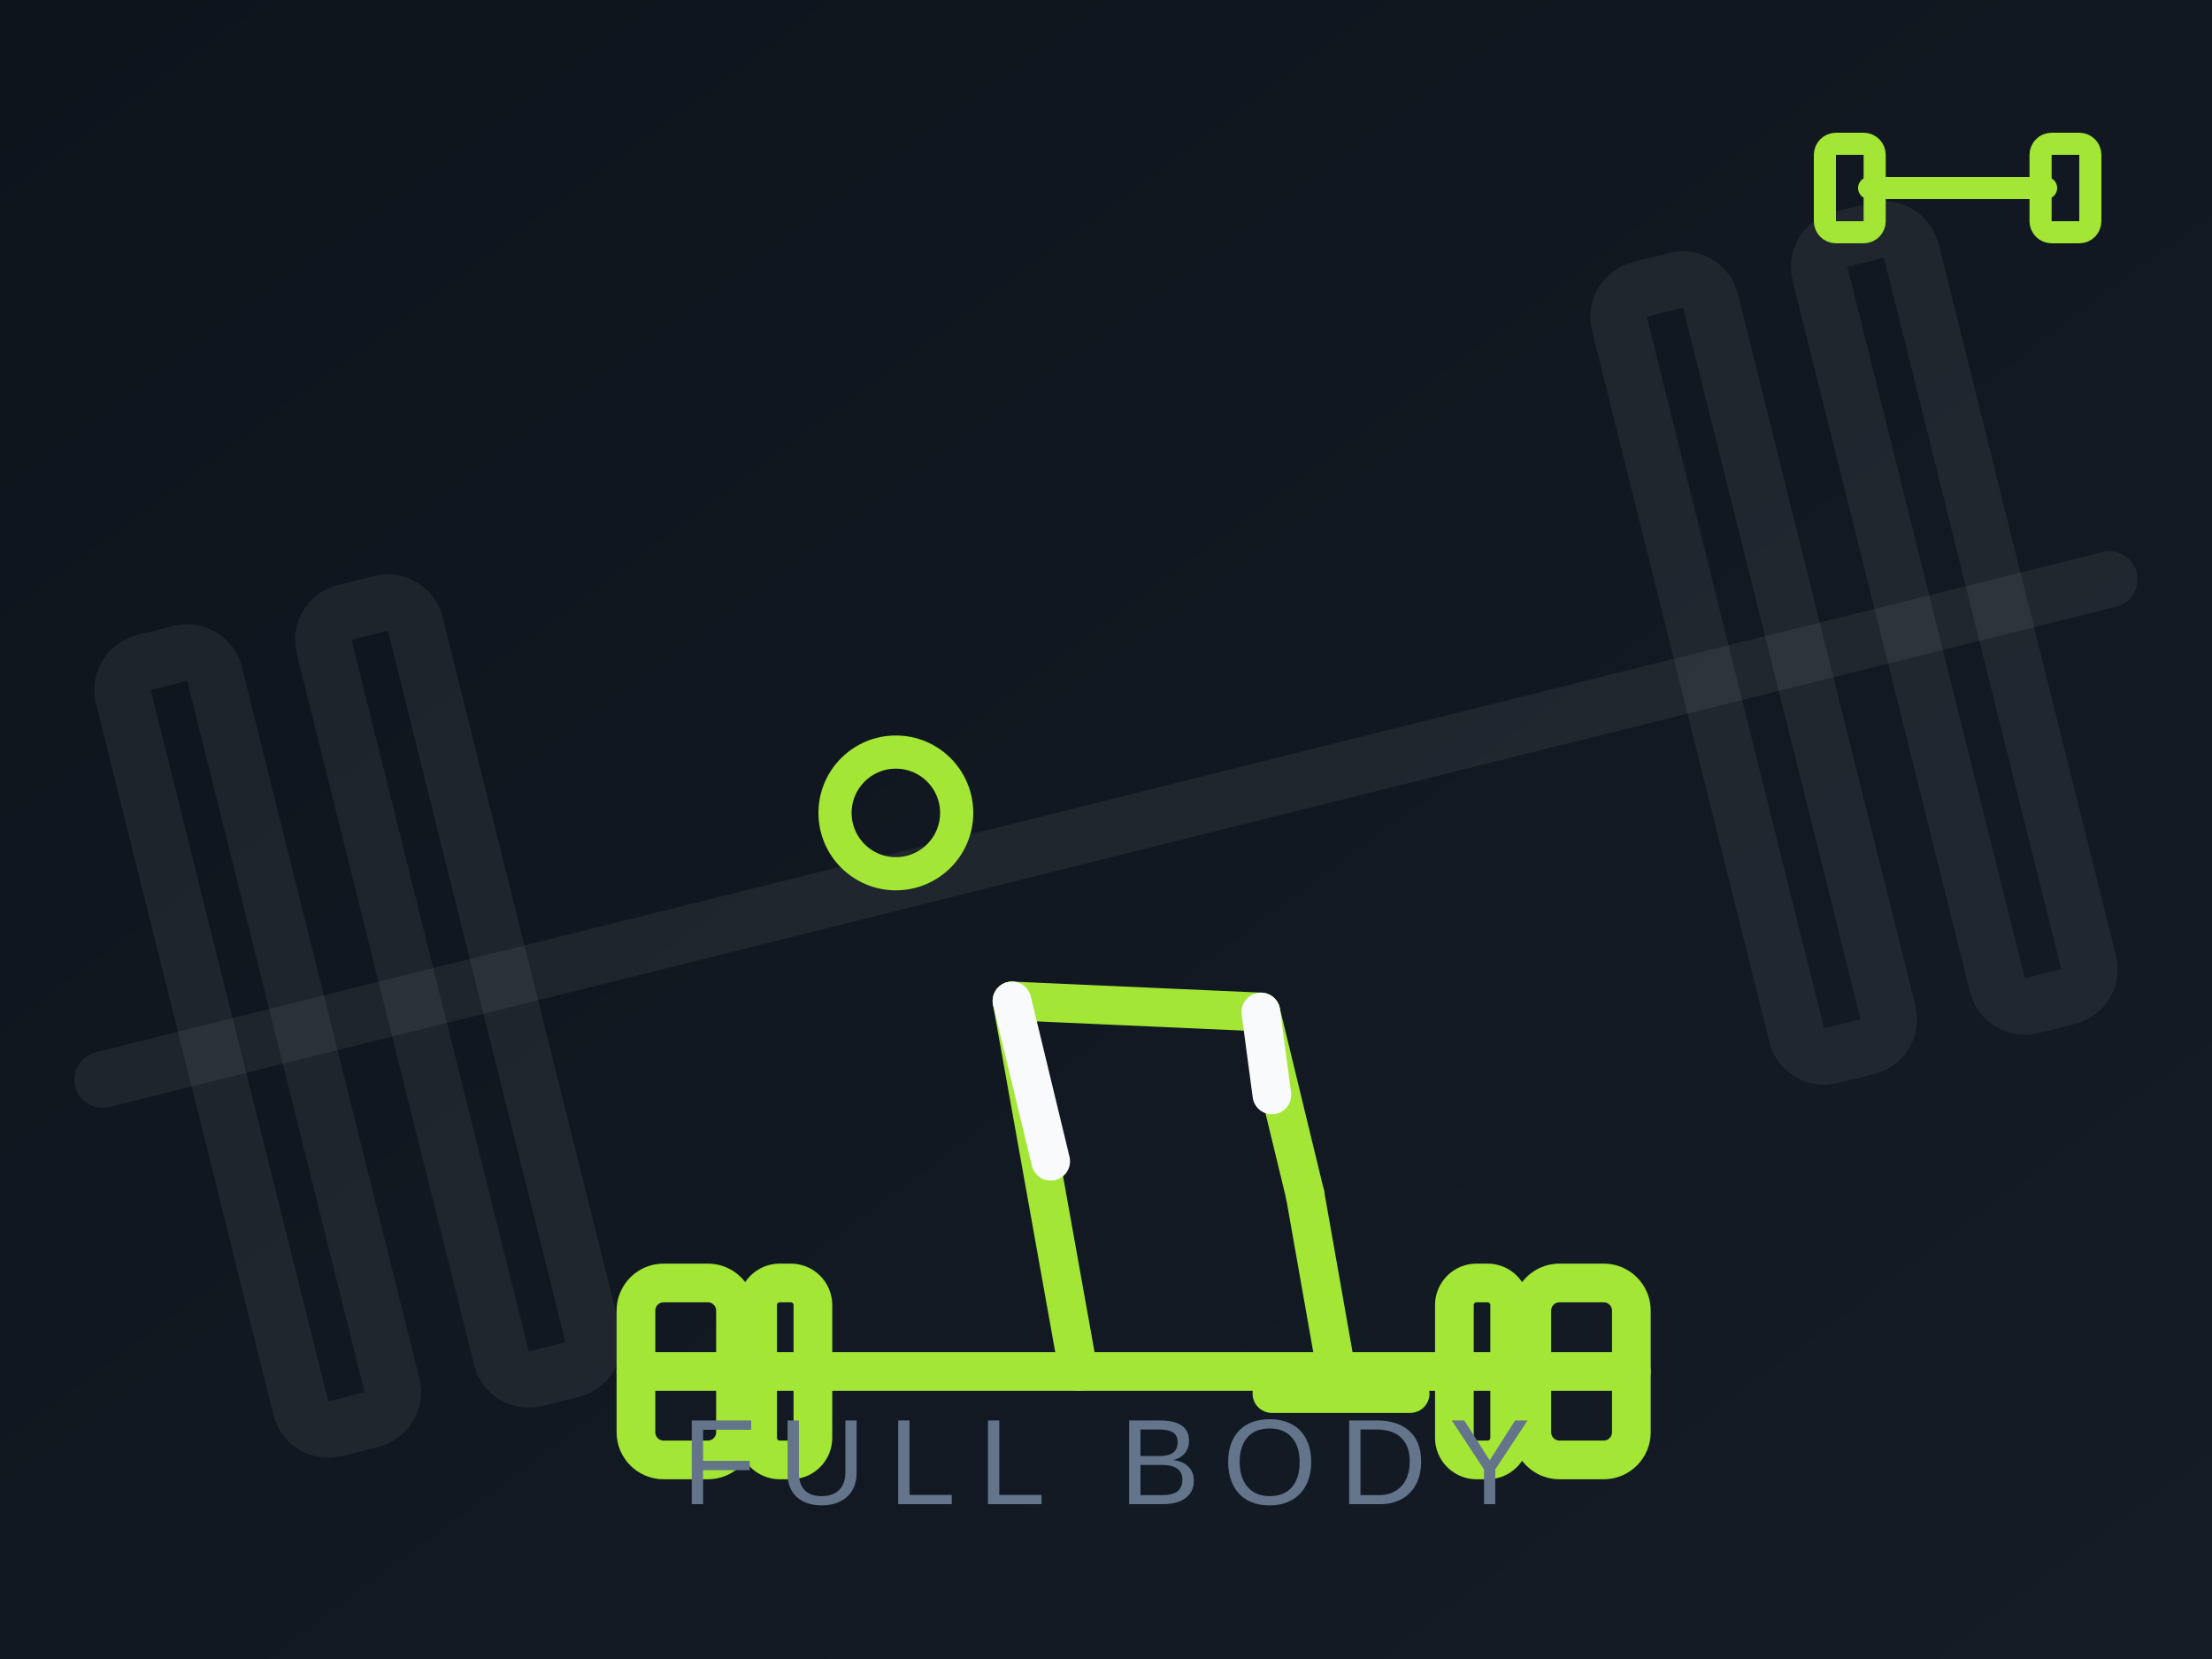
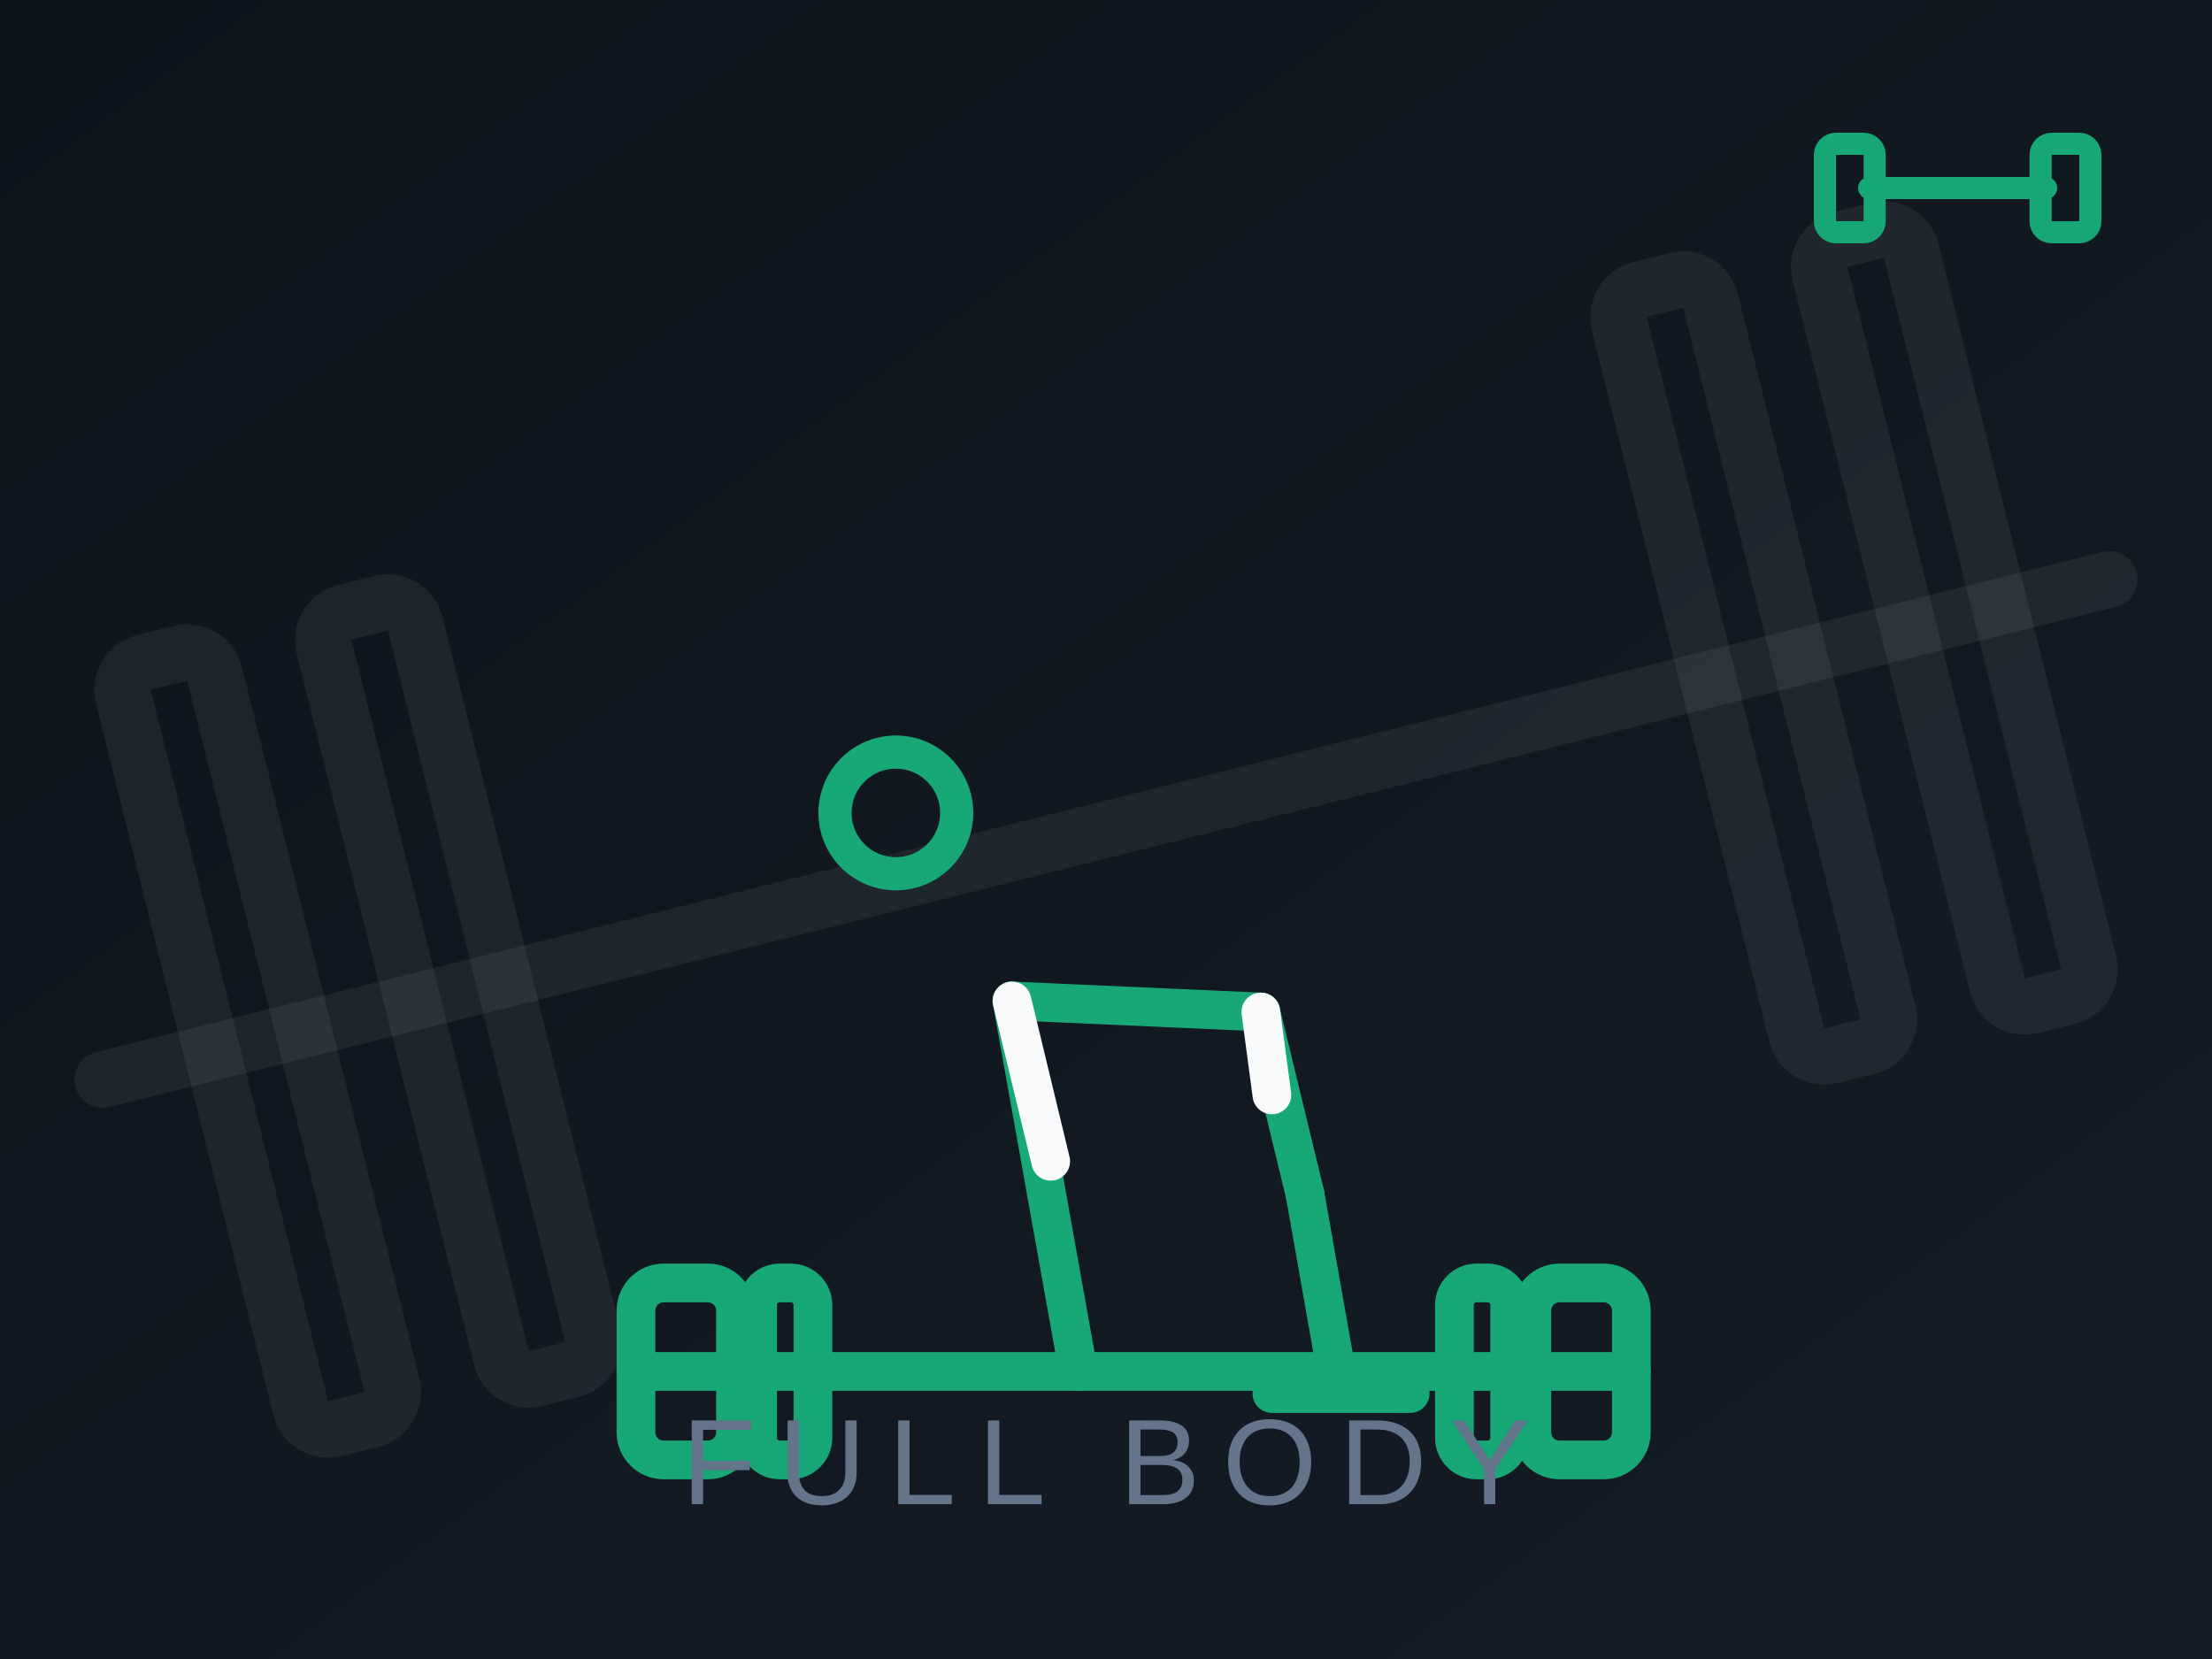
<svg xmlns="http://www.w3.org/2000/svg" viewBox="0 0 400 300" width="400" height="300">
  <defs>
    <linearGradient id="bg" x1="0" y1="0" x2="1" y2="1">
      <stop offset="0" stop-color="#0e141c" />
      <stop offset="1" stop-color="#141c26" />
    </linearGradient>
  </defs>
  <rect width="400" height="300" fill="url(#bg)" />
  <g stroke="#ffffff" stroke-opacity="0.06" stroke-width="6" stroke-linecap="round" stroke-linejoin="round" fill="none" transform="translate(200,150) rotate(-14) scale(1.7)">
    <line x1="-110" y1="0" x2="110" y2="0" />
    <rect x="-98" y="-42" width="10" height="84" rx="3" />
    <rect x="-76" y="-42" width="10" height="84" rx="3" />
    <rect x="66" y="-42" width="10" height="84" rx="3" />
    <rect x="88" y="-42" width="10" height="84" rx="3" />
  </g>
-   <g stroke="#a3e635" stroke-width="4" fill="none" stroke-linecap="round" stroke-linejoin="round">
+   <g stroke="#18A878" stroke-width="4" fill="none" stroke-linecap="round" stroke-linejoin="round">
    <line x1="338" y1="34" x2="370" y2="34" />
    <rect x="330" y="26" width="9" height="16" rx="2" />
    <rect x="369" y="26" width="9" height="16" rx="2" />
  </g>
  <g fill="none" stroke-linecap="round" stroke-linejoin="round">
-     <g stroke="#a3e635" stroke-width="7">
+     <g stroke="#18A878" stroke-width="7">
      <line x1="115" y1="248" x2="295" y2="248" />
      <rect x="115" y="232" width="18" height="32" rx="5" />
      <rect x="137" y="232" width="10" height="32" rx="4" />
      <rect x="263" y="232" width="10" height="32" rx="4" />
      <rect x="277" y="232" width="18" height="32" rx="5" />
      <line x1="183" y1="181" x2="195" y2="248" />
      <line x1="183" y1="181" x2="228" y2="183" />
      <line x1="228" y1="183" x2="236" y2="216" />
      <line x1="236" y1="216" x2="242" y2="250" />
      <line x1="230" y1="252" x2="255" y2="252" />
    </g>
    <g stroke="#f8fafc" stroke-width="7">
      <line x1="183" y1="181" x2="190" y2="210" />
      <line x1="228" y1="183" x2="230" y2="198" />
    </g>
-     <circle cx="162" cy="147" r="11" stroke="#a3e635" stroke-width="6" />
+     <circle cx="162" cy="147" r="11" stroke="#18A878" stroke-width="6" />
  </g>
  <text x="200" y="272" text-anchor="middle" font-family="Arial, Helvetica, sans-serif" font-size="22" letter-spacing="4" fill="#64748b">FULL BODY</text>
</svg>
